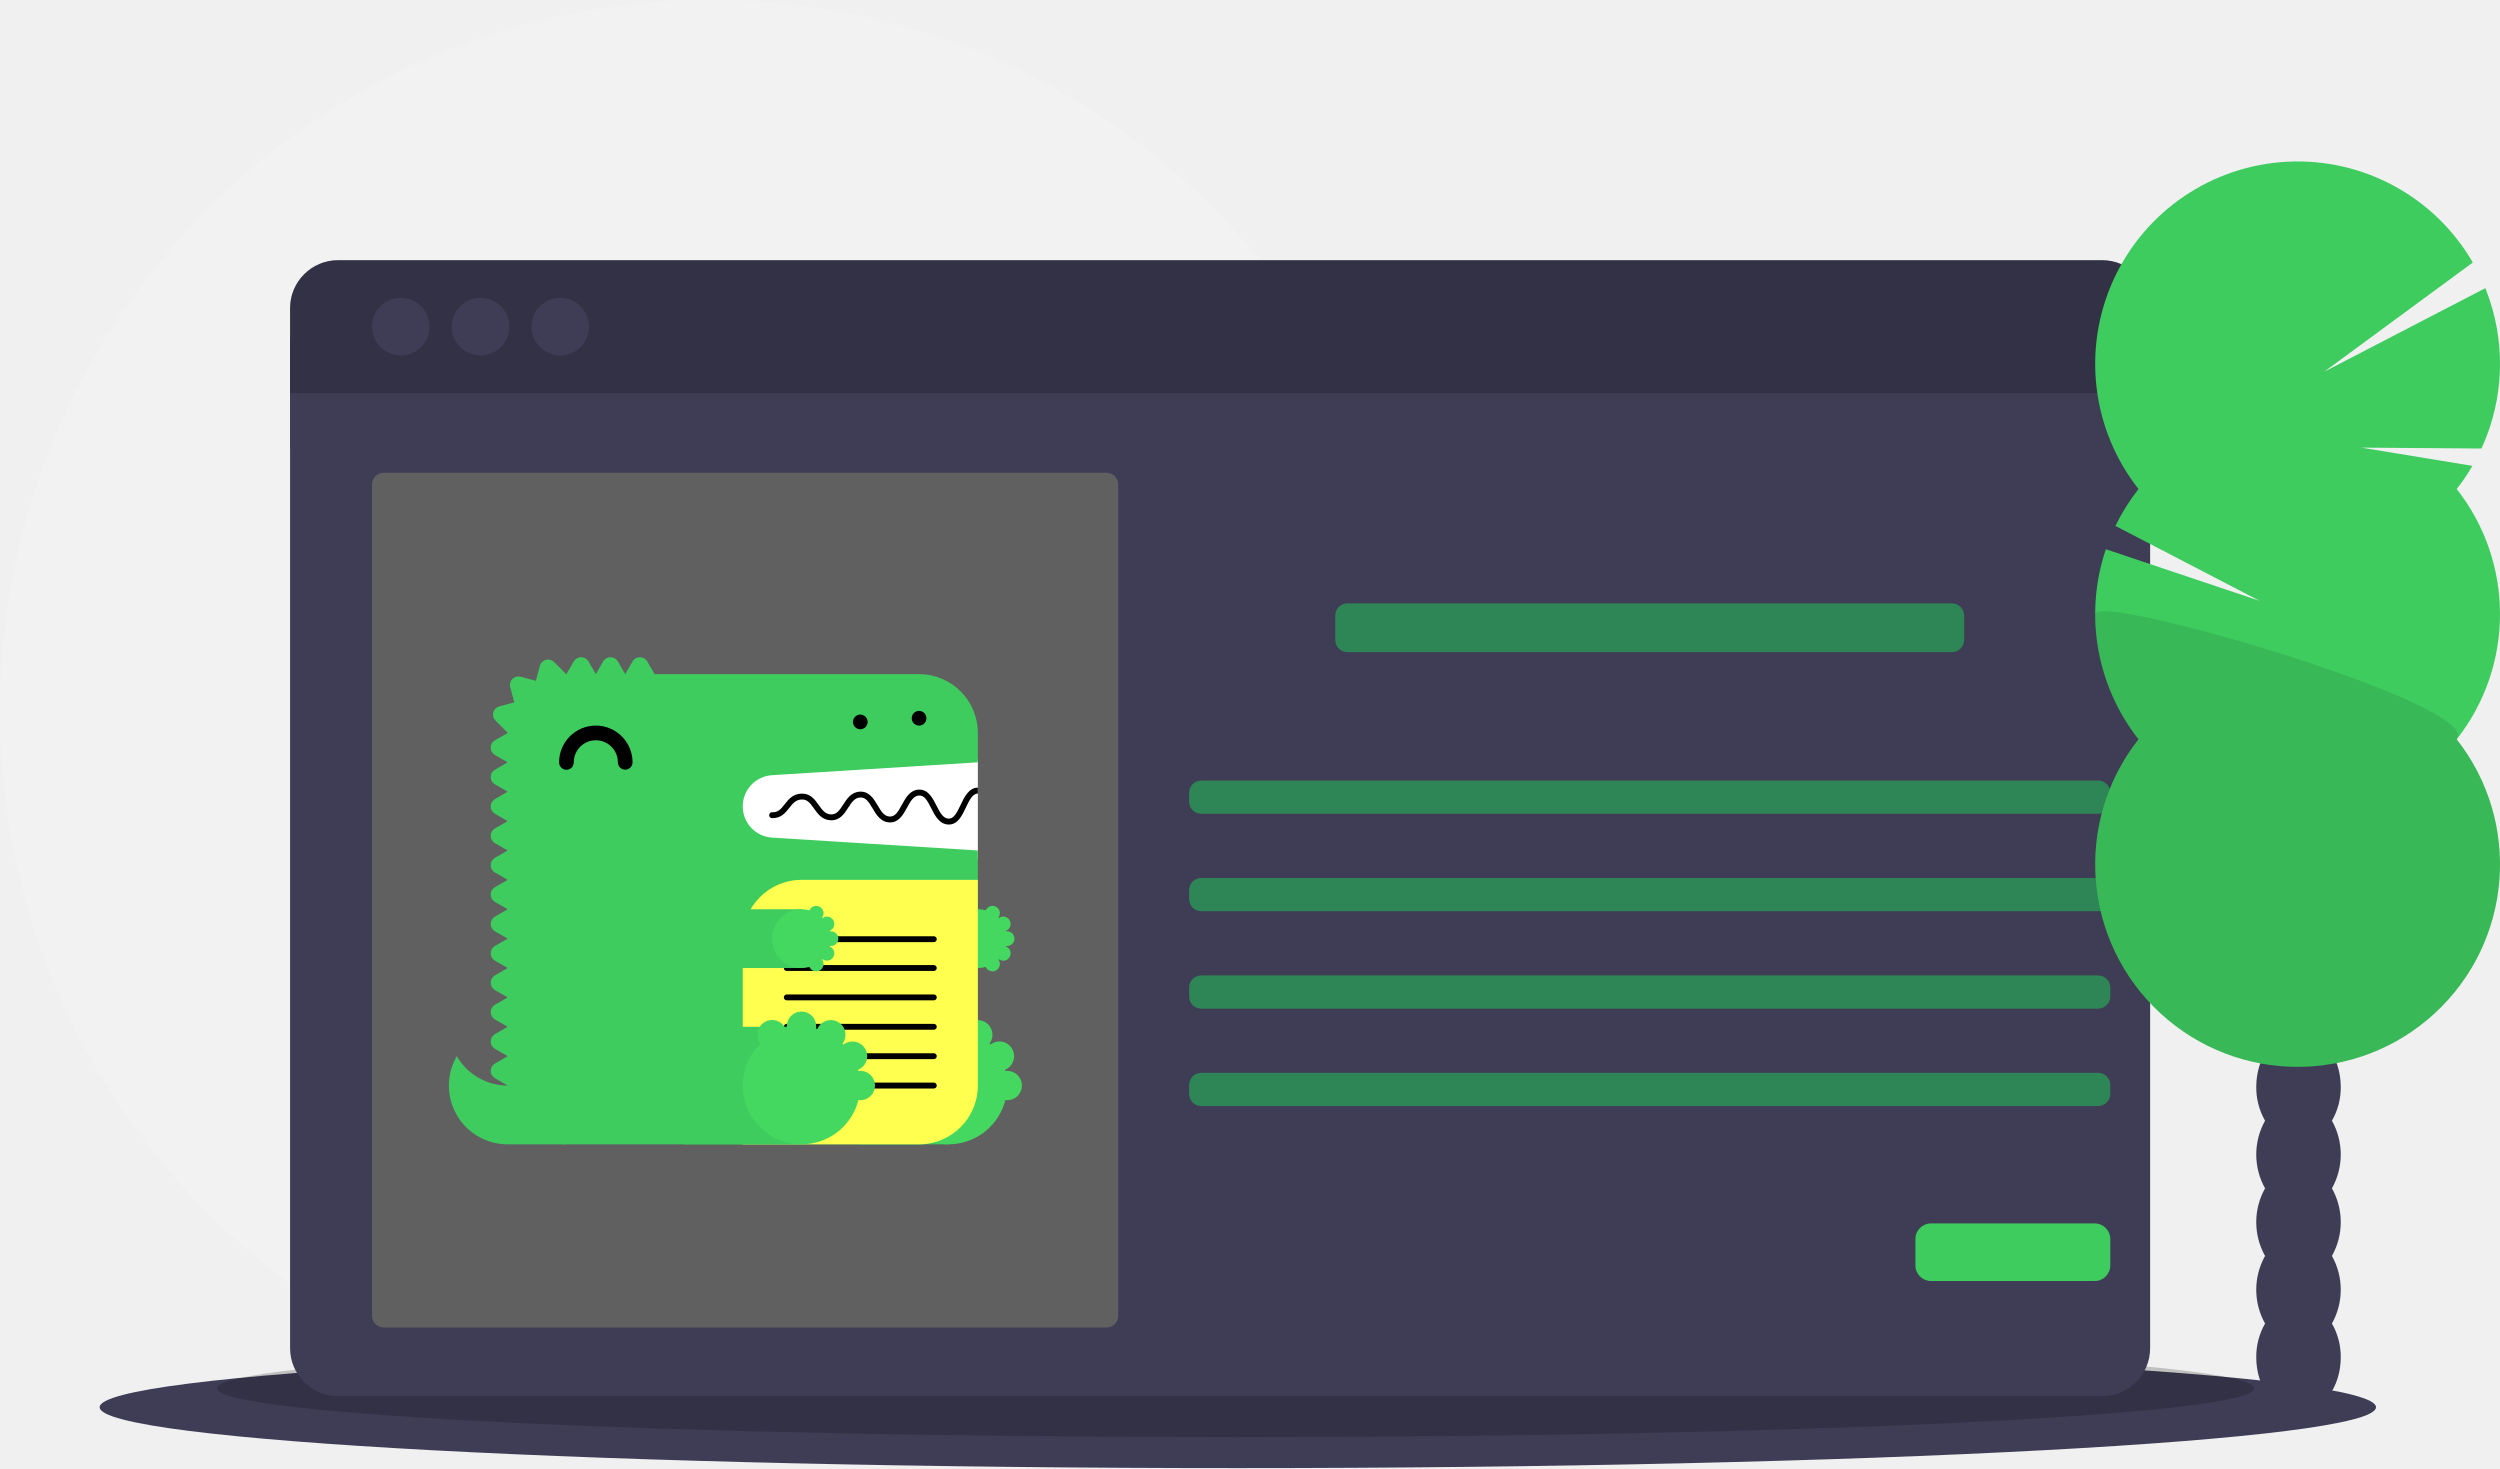
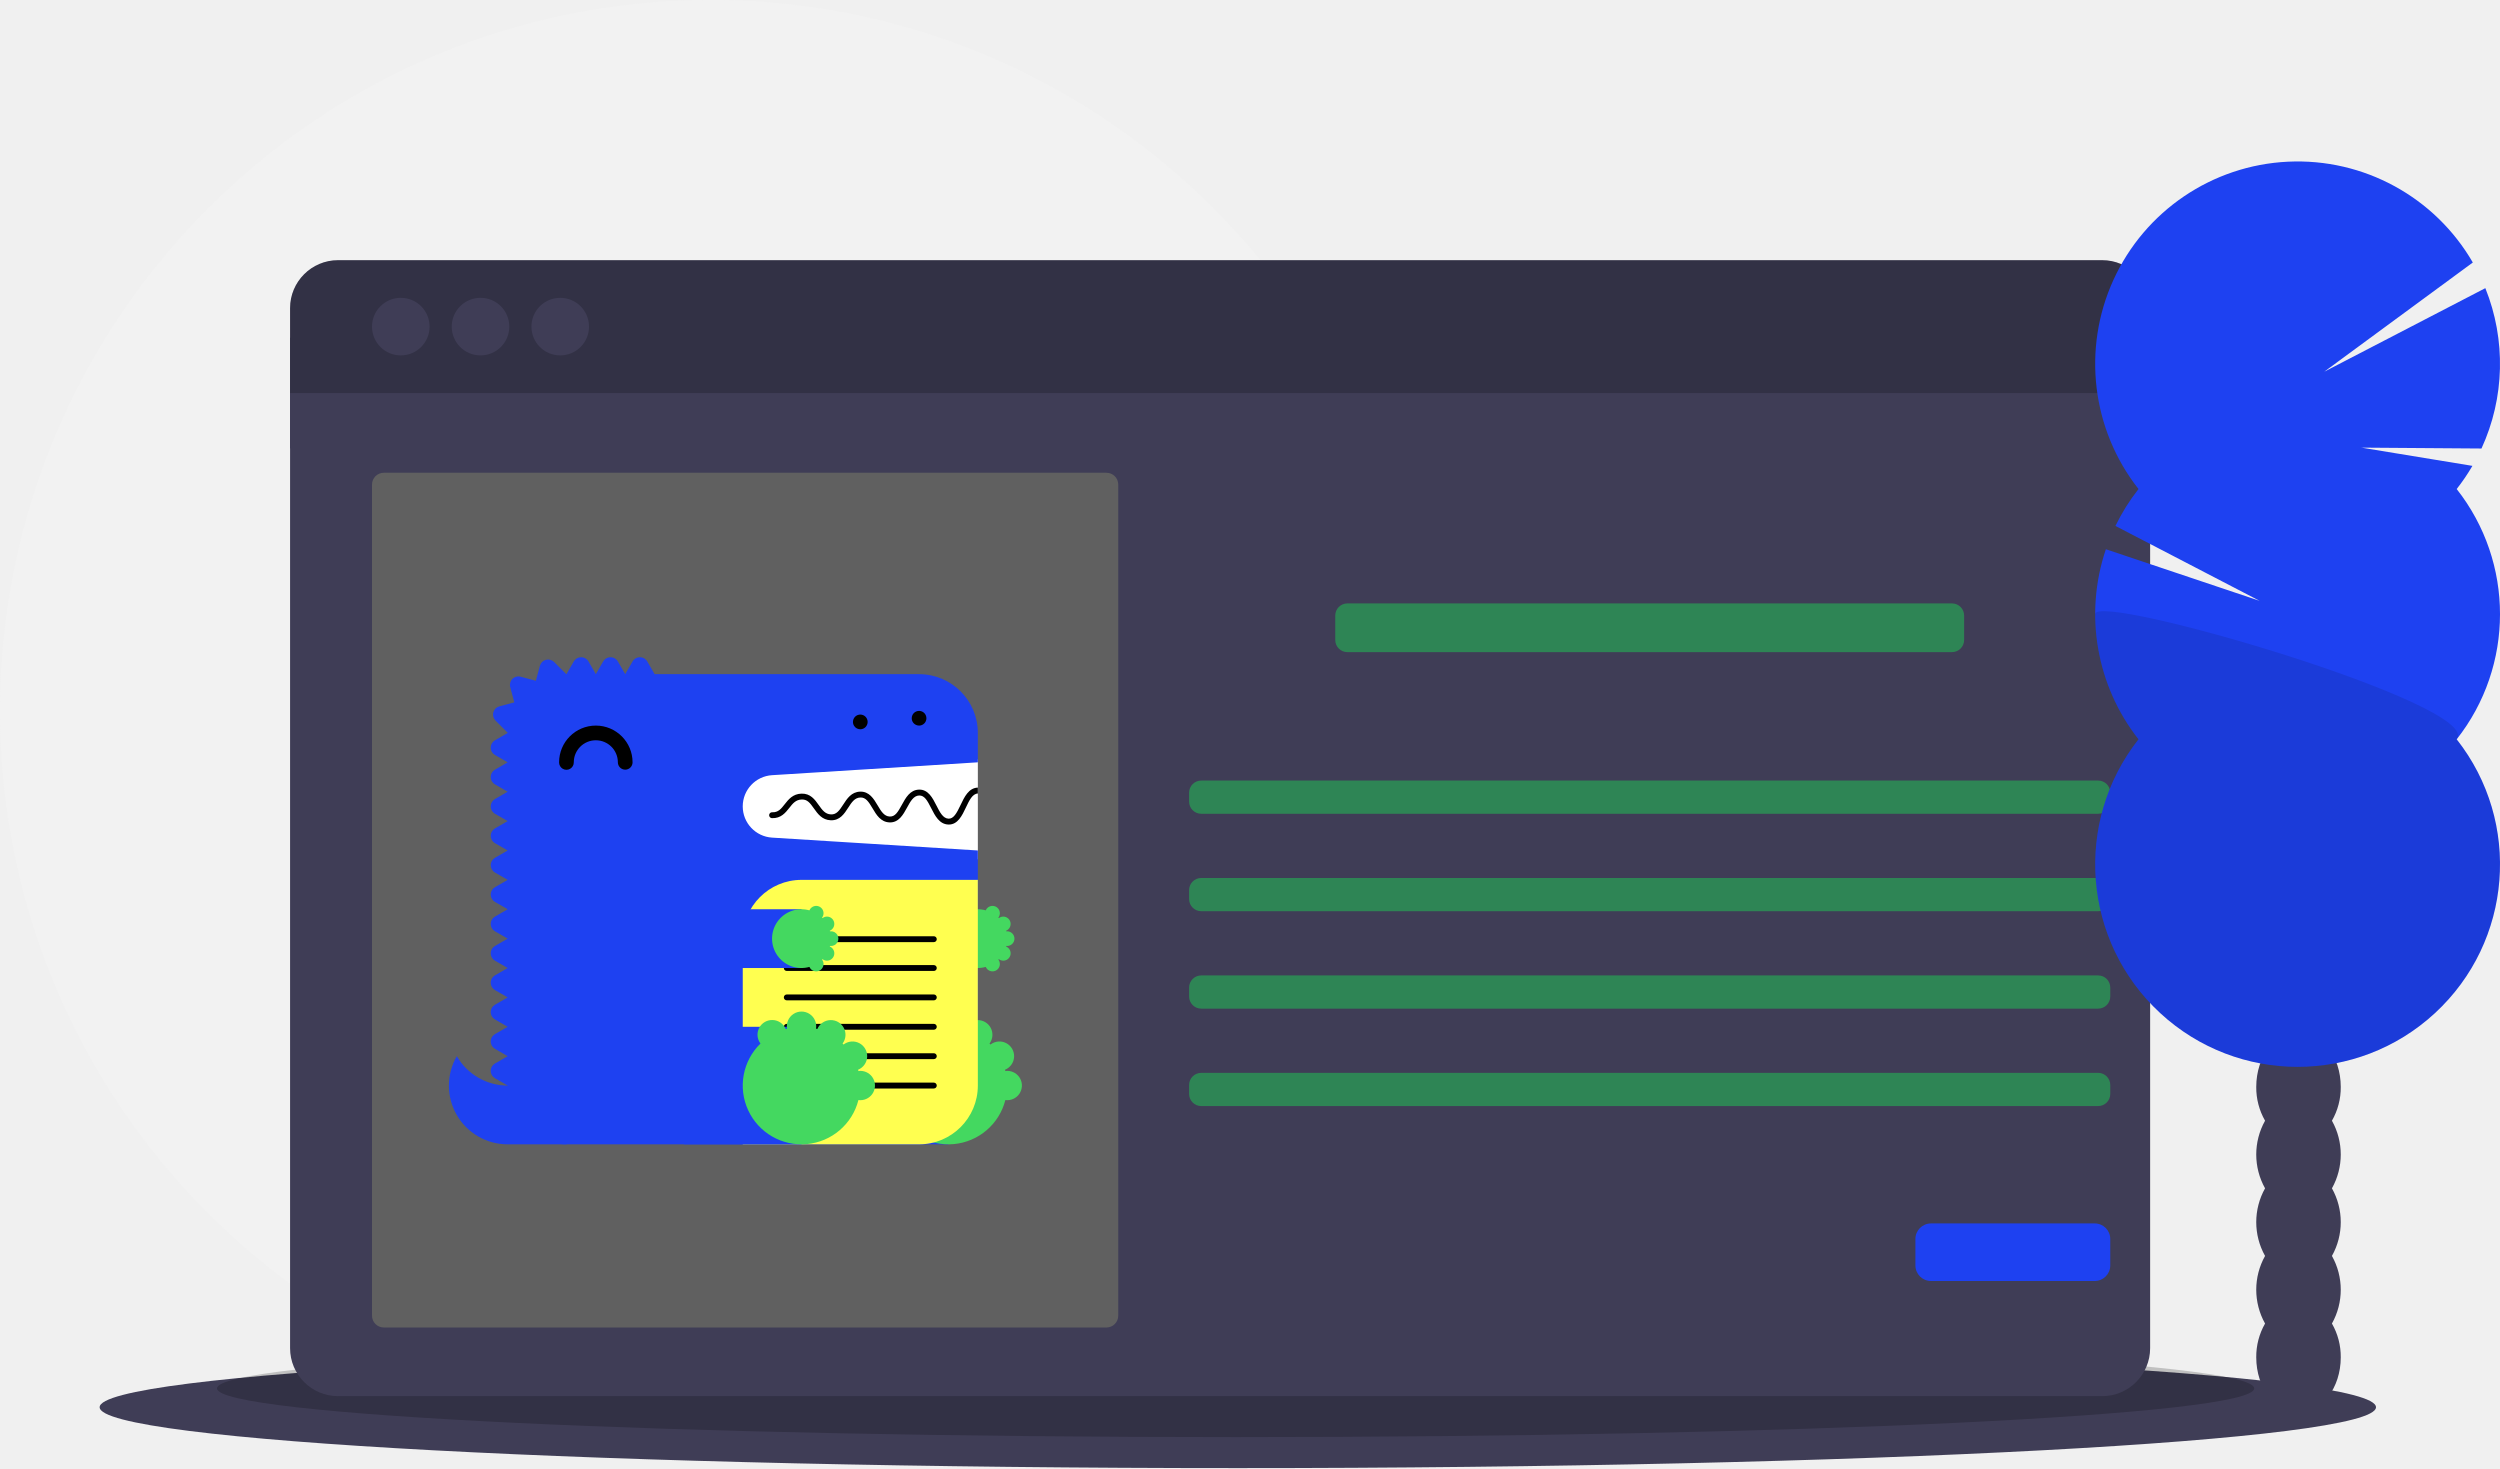
<svg xmlns="http://www.w3.org/2000/svg" id="ac356da0-b129-4ca5-aecc-4700531dd101" data-name="Layer 1" width="1129" height="663" viewBox="0 0 1129 663">
  <circle cx="321" cy="321" r="321" fill="#f2f2f2" />
  <ellipse cx="559" cy="635.5" rx="514" ry="27.5" fill="#3f3d56" />
  <ellipse cx="558" cy="627" rx="460" ry="22" opacity="0.2" />
  <rect x="131" y="152.5" width="840" height="50" fill="#3f3d56" />
  <path d="M166.5,727.33A21.67,21.67,0,0,0,188.17,749H984.83A21.67,21.67,0,0,0,1006.5,727.33V296h-840Z" transform="translate(-35.5 -118.5)" fill="#3f3d56" />
  <path d="M984.83,236H188.17A21.67,21.67,0,0,0,166.5,257.67V296h840V257.67A21.67,21.67,0,0,0,984.83,236Z" transform="translate(-35.5 -118.5)" fill="#3f3d56" />
  <path d="M984.83,236H188.17A21.67,21.67,0,0,0,166.5,257.67V296h840V257.67A21.67,21.67,0,0,0,984.83,236Z" transform="translate(-35.5 -118.5)" opacity="0.2" />
  <circle cx="181" cy="147.5" r="13" fill="#3f3d56" />
  <circle cx="217" cy="147.5" r="13" fill="#3f3d56" />
  <circle cx="253" cy="147.5" r="13" fill="#3f3d56" />
  <rect x="168" y="213.5" width="337" height="386" rx="5.335" fill="#606060" />
  <rect x="603" y="272.5" width="284" height="22" rx="5.476" fill="#2e8555" />
  <rect x="537" y="352.5" width="416" height="15" rx="5.476" fill="#2e8555" />
  <rect x="537" y="396.5" width="416" height="15" rx="5.476" fill="#2e8555" />
  <rect x="537" y="440.5" width="416" height="15" rx="5.476" fill="#2e8555" />
  <rect x="537" y="484.5" width="416" height="15" rx="5.476" fill="#2e8555" />
-   <rect x="865" y="552.5" width="88" height="26" rx="7.028" fill="#3ecc5f" />
+   <rect x="865" y="552.5" width="88" height="26" rx="7.028" fill="#1E41F1" />
  <path d="M1088.603,624.616a30.114,30.114,0,0,0,3.983-15.266c0-13.797-8.544-24.981-19.083-24.981s-19.083,11.184-19.083,24.981a30.114,30.114,0,0,0,3.983,15.266,31.248,31.248,0,0,0,0,30.532,31.248,31.248,0,0,0,0,30.532,31.248,31.248,0,0,0,0,30.532,30.114,30.114,0,0,0-3.983,15.266c0,13.797,8.544,24.981,19.083,24.981s19.083-11.184,19.083-24.981a30.114,30.114,0,0,0-3.983-15.266,31.248,31.248,0,0,0,0-30.532,31.248,31.248,0,0,0,0-30.532,31.248,31.248,0,0,0,0-30.532Z" transform="translate(-35.5 -118.5)" fill="#3f3d56" />
  <ellipse cx="1038.003" cy="460.318" rx="19.083" ry="24.981" fill="#3f3d56" />
  <ellipse cx="1038.003" cy="429.786" rx="19.083" ry="24.981" fill="#3f3d56" />
-   <path d="M1144.939,339.345a91.611,91.611,0,0,0,7.107-10.461l-50.141-8.235,54.229.403a91.566,91.566,0,0,0,1.746-72.426l-72.754,37.741,67.097-49.321a91.413,91.413,0,1,0-150.971,102.298,91.458,91.458,0,0,0-10.425,16.669l65.087,33.814-69.4-23.292a91.46,91.46,0,0,0,14.738,85.837,91.406,91.406,0,1,0,143.689,0,91.418,91.418,0,0,0,0-113.029Z" transform="translate(-35.5 -118.5)" fill="#3ecc5f" fill-rule="evenodd" />
+   <path d="M1144.939,339.345a91.611,91.611,0,0,0,7.107-10.461l-50.141-8.235,54.229.403a91.566,91.566,0,0,0,1.746-72.426l-72.754,37.741,67.097-49.321a91.413,91.413,0,1,0-150.971,102.298,91.458,91.458,0,0,0-10.425,16.669l65.087,33.814-69.4-23.292a91.46,91.46,0,0,0,14.738,85.837,91.406,91.406,0,1,0,143.689,0,91.418,91.418,0,0,0,0-113.029Z" transform="translate(-35.5 -118.5)" fill="#1E41F1" fill-rule="evenodd" />
  <path d="M981.688,395.859a91.013,91.013,0,0,0,19.561,56.514,91.406,91.406,0,1,0,143.689,0C1157.19,436.821,981.688,385.6,981.688,395.859Z" transform="translate(-35.5 -118.5)" opacity="0.1" />
  <path d="M365.62,461.436H477.094v45.12H365.62Z" transform="translate(-35.5 -118.5)" fill="#fff" fill-rule="evenodd" />
-   <path d="M264.763,608.741a26.509,26.509,0,0,1-22.962-13.271,26.51,26.51,0,0,0,22.962,39.812H291.304V608.741Z" transform="translate(-35.5 -118.5)" fill="#3ecc5f" fill-rule="evenodd" />
-   <path d="M384.172,468.571l92.922-5.807V449.493a26.541,26.541,0,0,0-26.541-26.541H331.116l-3.318-5.746a3.83,3.83,0,0,0-6.635,0l-3.318,5.746-3.318-5.746a3.83,3.83,0,0,0-6.635,0l-3.318,5.746L301.257,417.205a3.83,3.83,0,0,0-6.635,0L291.304,422.951c-.029,0-.056.004-.086.004l-5.497-5.495a3.829,3.829,0,0,0-6.407,1.717l-1.817,6.773L270.607,424.103a3.83,3.83,0,0,0-4.691,4.693l1.845,6.891-6.771,1.814a3.832,3.832,0,0,0-1.72,6.41l5.497,5.497c0,.028-.004.056-.004.085l-5.746,3.318a3.83,3.83,0,0,0,0,6.635l5.746,3.318L259.016,466.081a3.83,3.83,0,0,0,0,6.635l5.746,3.318-5.746,3.318a3.83,3.83,0,0,0,0,6.635l5.746,3.318-5.746,3.318a3.83,3.83,0,0,0,0,6.635l5.746,3.318-5.746,3.318a3.83,3.83,0,0,0,0,6.635l5.746,3.318-5.746,3.318a3.83,3.83,0,0,0,0,6.635l5.746,3.318-5.746,3.318a3.83,3.83,0,0,0,0,6.635l5.746,3.318-5.746,3.318a3.83,3.83,0,0,0,0,6.635l5.746,3.318L259.016,558.976a3.83,3.83,0,0,0,0,6.635l5.746,3.318-5.746,3.318a3.83,3.83,0,0,0,0,6.635l5.746,3.318-5.746,3.318a3.83,3.83,0,0,0,0,6.635l5.746,3.318-5.746,3.318a3.83,3.83,0,0,0,0,6.635l5.746,3.318A26.541,26.541,0,0,0,291.304,635.283H450.553A26.541,26.541,0,0,0,477.094,608.741V502.575l-92.922-5.807a14.126,14.126,0,0,1,0-28.198" transform="translate(-35.5 -118.5)" fill="#3ecc5f" fill-rule="evenodd" />
-   <path d="M424.011,635.283h39.812V582.2H424.011Z" transform="translate(-35.5 -118.5)" fill="#3ecc5f" fill-rule="evenodd" />
+   <path d="M264.763,608.741a26.509,26.509,0,0,1-22.962-13.271,26.51,26.51,0,0,0,22.962,39.812H291.304V608.741Z" transform="translate(-35.5 -118.5)" fill="#1E41F1" fill-rule="evenodd" />
+   <path d="M384.172,468.571l92.922-5.807V449.493a26.541,26.541,0,0,0-26.541-26.541H331.116l-3.318-5.746a3.83,3.83,0,0,0-6.635,0l-3.318,5.746-3.318-5.746a3.83,3.83,0,0,0-6.635,0l-3.318,5.746L301.257,417.205a3.83,3.83,0,0,0-6.635,0L291.304,422.951c-.029,0-.056.004-.086.004l-5.497-5.495a3.829,3.829,0,0,0-6.407,1.717l-1.817,6.773L270.607,424.103a3.83,3.83,0,0,0-4.691,4.693l1.845,6.891-6.771,1.814a3.832,3.832,0,0,0-1.72,6.41l5.497,5.497c0,.028-.004.056-.004.085l-5.746,3.318a3.83,3.83,0,0,0,0,6.635l5.746,3.318L259.016,466.081a3.83,3.83,0,0,0,0,6.635l5.746,3.318-5.746,3.318a3.83,3.83,0,0,0,0,6.635l5.746,3.318-5.746,3.318a3.83,3.83,0,0,0,0,6.635l5.746,3.318-5.746,3.318a3.83,3.83,0,0,0,0,6.635l5.746,3.318-5.746,3.318a3.83,3.83,0,0,0,0,6.635l5.746,3.318-5.746,3.318a3.83,3.83,0,0,0,0,6.635l5.746,3.318-5.746,3.318a3.83,3.83,0,0,0,0,6.635l5.746,3.318L259.016,558.976a3.83,3.83,0,0,0,0,6.635l5.746,3.318-5.746,3.318a3.83,3.83,0,0,0,0,6.635l5.746,3.318-5.746,3.318a3.83,3.83,0,0,0,0,6.635l5.746,3.318-5.746,3.318a3.83,3.83,0,0,0,0,6.635l5.746,3.318A26.541,26.541,0,0,0,291.304,635.283H450.553A26.541,26.541,0,0,0,477.094,608.741V502.575l-92.922-5.807a14.126,14.126,0,0,1,0-28.198" transform="translate(-35.5 -118.5)" fill="#1E41F1" fill-rule="evenodd" />
+   <path d="M424.011,635.283h39.812V582.2H424.011Z" transform="translate(-35.5 -118.5)" fill="#1E41F1" fill-rule="evenodd" />
  <path d="M490.365,602.106a6.602,6.602,0,0,0-.848.085c-.05-.199-.098-.399-.154-.599A6.627,6.627,0,1,0,482.806,590.21q-.22-.225-.445-.446a6.624,6.624,0,1,0-11.397-6.564c-.196-.056-.394-.102-.591-.153a6.64,6.64,0,1,0-13.101,0c-.196.05-.394.097-.591.153a6.628,6.628,0,1,0-11.397,6.564,26.528,26.528,0,1,0,44.231,25.528,6.621,6.621,0,1,0,.848-13.186" transform="translate(-35.5 -118.5)" fill="#44d860" fill-rule="evenodd" />
-   <path d="M437.282,555.658H477.094V529.117H437.282Z" transform="translate(-35.5 -118.5)" fill="#3ecc5f" fill-rule="evenodd" />
+   <path d="M437.282,555.658H477.094V529.117H437.282Z" transform="translate(-35.5 -118.5)" fill="#1E41F1" fill-rule="evenodd" />
  <path d="M490.365,545.705a3.318,3.318,0,0,0,0-6.635,3.411,3.411,0,0,0-.423.042c-.027-.1-.049-.199-.077-.299a3.319,3.319,0,0,0-1.278-6.379,3.282,3.282,0,0,0-2.001.687q-.109-.113-.223-.223a3.282,3.282,0,0,0,.671-1.983,3.318,3.318,0,0,0-6.37-1.299,13.271,13.271,0,1,0,0,25.541,3.318,3.318,0,0,0,6.37-1.299,3.282,3.282,0,0,0-.671-1.983q.113-.109.223-.223a3.282,3.282,0,0,0,2.001.687,3.318,3.318,0,0,0,1.278-6.379c.028-.098.05-.199.077-.299a3.413,3.413,0,0,0,.423.042" transform="translate(-35.5 -118.5)" fill="#44d860" fill-rule="evenodd" />
  <path d="M317.845,466.081a3.318,3.318,0,0,1-3.318-3.318,9.953,9.953,0,1,0-19.906,0,3.318,3.318,0,1,1-6.635,0,16.588,16.588,0,1,1,33.177,0,3.318,3.318,0,0,1-3.318,3.318" transform="translate(-35.5 -118.5)" fill-rule="evenodd" />
  <path d="M370.928,635.283h79.624A26.541,26.541,0,0,0,477.094,608.741v-92.895H397.47a26.541,26.541,0,0,0-26.541,26.541Z" transform="translate(-35.5 -118.5)" fill="#ffff50" fill-rule="evenodd" />
  <path d="M457.214,556.985H390.808a1.327,1.327,0,0,1,0-2.654h66.407a1.327,1.327,0,0,1,0,2.654m0,26.541H390.808a1.327,1.327,0,1,1,0-2.654h66.407a1.327,1.327,0,0,1,0,2.654m0,26.541H390.808a1.327,1.327,0,1,1,0-2.654h66.407a1.327,1.327,0,0,1,0,2.654m0-66.107H390.808a1.327,1.327,0,0,1,0-2.654h66.407a1.327,1.327,0,0,1,0,2.654m0,26.295H390.808a1.327,1.327,0,0,1,0-2.654h66.407a1.327,1.327,0,0,1,0,2.654m0,26.541H390.808a1.327,1.327,0,0,1,0-2.654h66.407a1.327,1.327,0,0,1,0,2.654M477.094,474.191c-.016,0-.029-.008-.045-.007-4.101.139-6.041,4.241-7.753,7.86-1.786,3.782-3.168,6.241-5.432,6.167-2.507-.09-3.94-2.922-5.458-5.919-1.744-3.442-3.734-7.347-7.913-7.201-4.042.138-5.989,3.708-7.706,6.857-1.827,3.355-3.071,5.395-5.469,5.3-2.557-.093-3.916-2.395-5.489-5.06-1.753-2.967-3.78-6.304-7.878-6.189-3.973.137-5.925,3.165-7.648,5.839-1.822,2.827-3.099,4.549-5.527,4.447-2.618-.093-3.971-2.004-5.535-4.216-1.757-2.486-3.737-5.299-7.823-5.162-3.886.133-5.838,2.614-7.559,4.801-1.635,2.076-2.912,3.718-5.612,3.615a1.328,1.328,0,1,0-.096,2.654c4.004.134,6.032-2.389,7.793-4.628,1.562-1.985,2.91-3.699,5.564-3.789,2.556-.109,3.754,1.48,5.567,4.041,1.721,2.434,3.675,5.194,7.605,5.336,4.118.138,6.099-2.939,7.854-5.663,1.569-2.434,2.922-4.535,5.507-4.624,2.379-.089,3.675,1.792,5.501,4.885,1.721,2.916,3.671,6.219,7.68,6.365,4.147.143,6.15-3.477,7.895-6.682,1.512-2.771,2.938-5.388,5.466-5.476,2.379-.056,3.62,2.117,5.456,5.746,1.715,3.388,3.659,7.226,7.73,7.373l.224.004c4.066,0,5.996-4.081,7.704-7.689,1.512-3.198,2.942-6.211,5.397-6.334Z" transform="translate(-35.5 -118.5)" fill-rule="evenodd" />
-   <path d="M344.387,635.283h53.083V582.2H344.387Z" transform="translate(-35.5 -118.5)" fill="#3ecc5f" fill-rule="evenodd" />
+   <path d="M344.387,635.283h53.083V582.2H344.387Z" transform="translate(-35.5 -118.5)" fill="#1E41F1" fill-rule="evenodd" />
  <path d="M424.011,602.106a6.602,6.602,0,0,0-.848.085c-.05-.199-.098-.399-.154-.599A6.627,6.627,0,1,0,416.452,590.21q-.22-.225-.445-.446a6.624,6.624,0,1,0-11.397-6.564c-.196-.056-.394-.102-.591-.153a6.64,6.64,0,1,0-13.101,0c-.196.05-.394.097-.591.153a6.628,6.628,0,1,0-11.397,6.564,26.528,26.528,0,1,0,44.231,25.528,6.621,6.621,0,1,0,.848-13.186" transform="translate(-35.5 -118.5)" fill="#44d860" fill-rule="evenodd" />
-   <path d="M344.387,555.658h53.083V529.117H344.387Z" transform="translate(-35.5 -118.5)" fill="#3ecc5f" fill-rule="evenodd" />
+   <path d="M344.387,555.658h53.083V529.117H344.387Z" transform="translate(-35.5 -118.5)" fill="#1E41F1" fill-rule="evenodd" />
  <path d="M410.74,545.705a3.318,3.318,0,1,0,0-6.635,3.411,3.411,0,0,0-.423.042c-.027-.1-.049-.199-.077-.299a3.319,3.319,0,0,0-1.278-6.379,3.282,3.282,0,0,0-2.001.687q-.109-.113-.223-.223a3.282,3.282,0,0,0,.671-1.983,3.318,3.318,0,0,0-6.37-1.299,13.271,13.271,0,1,0,0,25.541,3.318,3.318,0,0,0,6.37-1.299,3.282,3.282,0,0,0-.671-1.983q.113-.109.223-.223a3.282,3.282,0,0,0,2.001.687,3.318,3.318,0,0,0,1.278-6.379c.028-.098.05-.199.077-.299a3.413,3.413,0,0,0,.423.042" transform="translate(-35.5 -118.5)" fill="#44d860" fill-rule="evenodd" />
  <path d="M424.011,447.834a3.603,3.603,0,0,1-.65-.066,3.344,3.344,0,0,1-.624-.186,3.447,3.447,0,0,1-.572-.305,5.027,5.027,0,0,1-.504-.411,3.887,3.887,0,0,1-.41-.504,3.275,3.275,0,0,1-.557-1.845,3.602,3.602,0,0,1,.066-.65,3.826,3.826,0,0,1,.184-.624,3.489,3.489,0,0,1,.307-.571,3.197,3.197,0,0,1,.914-.916,3.447,3.447,0,0,1,.572-.305,3.344,3.344,0,0,1,.624-.186,3.069,3.069,0,0,1,1.301,0,3.223,3.223,0,0,1,1.194.491,5.028,5.028,0,0,1,.504.411,4.88,4.88,0,0,1,.411.504,3.382,3.382,0,0,1,.305.571,3.478,3.478,0,0,1,.252,1.274A3.364,3.364,0,0,1,426.36,446.865a5.027,5.027,0,0,1-.504.411,3.306,3.306,0,0,1-1.845.557m26.541-1.659a3.388,3.388,0,0,1-2.35-.969,5.042,5.042,0,0,1-.41-.504,3.275,3.275,0,0,1-.557-1.845,3.387,3.387,0,0,1,.967-2.349,5.026,5.026,0,0,1,.504-.411,3.447,3.447,0,0,1,.572-.305,3.343,3.343,0,0,1,.624-.186,3.07,3.07,0,0,1,1.301,0,3.224,3.224,0,0,1,1.194.491,5.026,5.026,0,0,1,.504.411,3.388,3.388,0,0,1,.969,2.349,3.726,3.726,0,0,1-.066.65,3.374,3.374,0,0,1-.186.624,4.715,4.715,0,0,1-.305.571,4.88,4.88,0,0,1-.411.504,5.026,5.026,0,0,1-.504.411,3.305,3.305,0,0,1-1.845.557" transform="translate(-35.5 -118.5)" fill-rule="evenodd" />
</svg>
